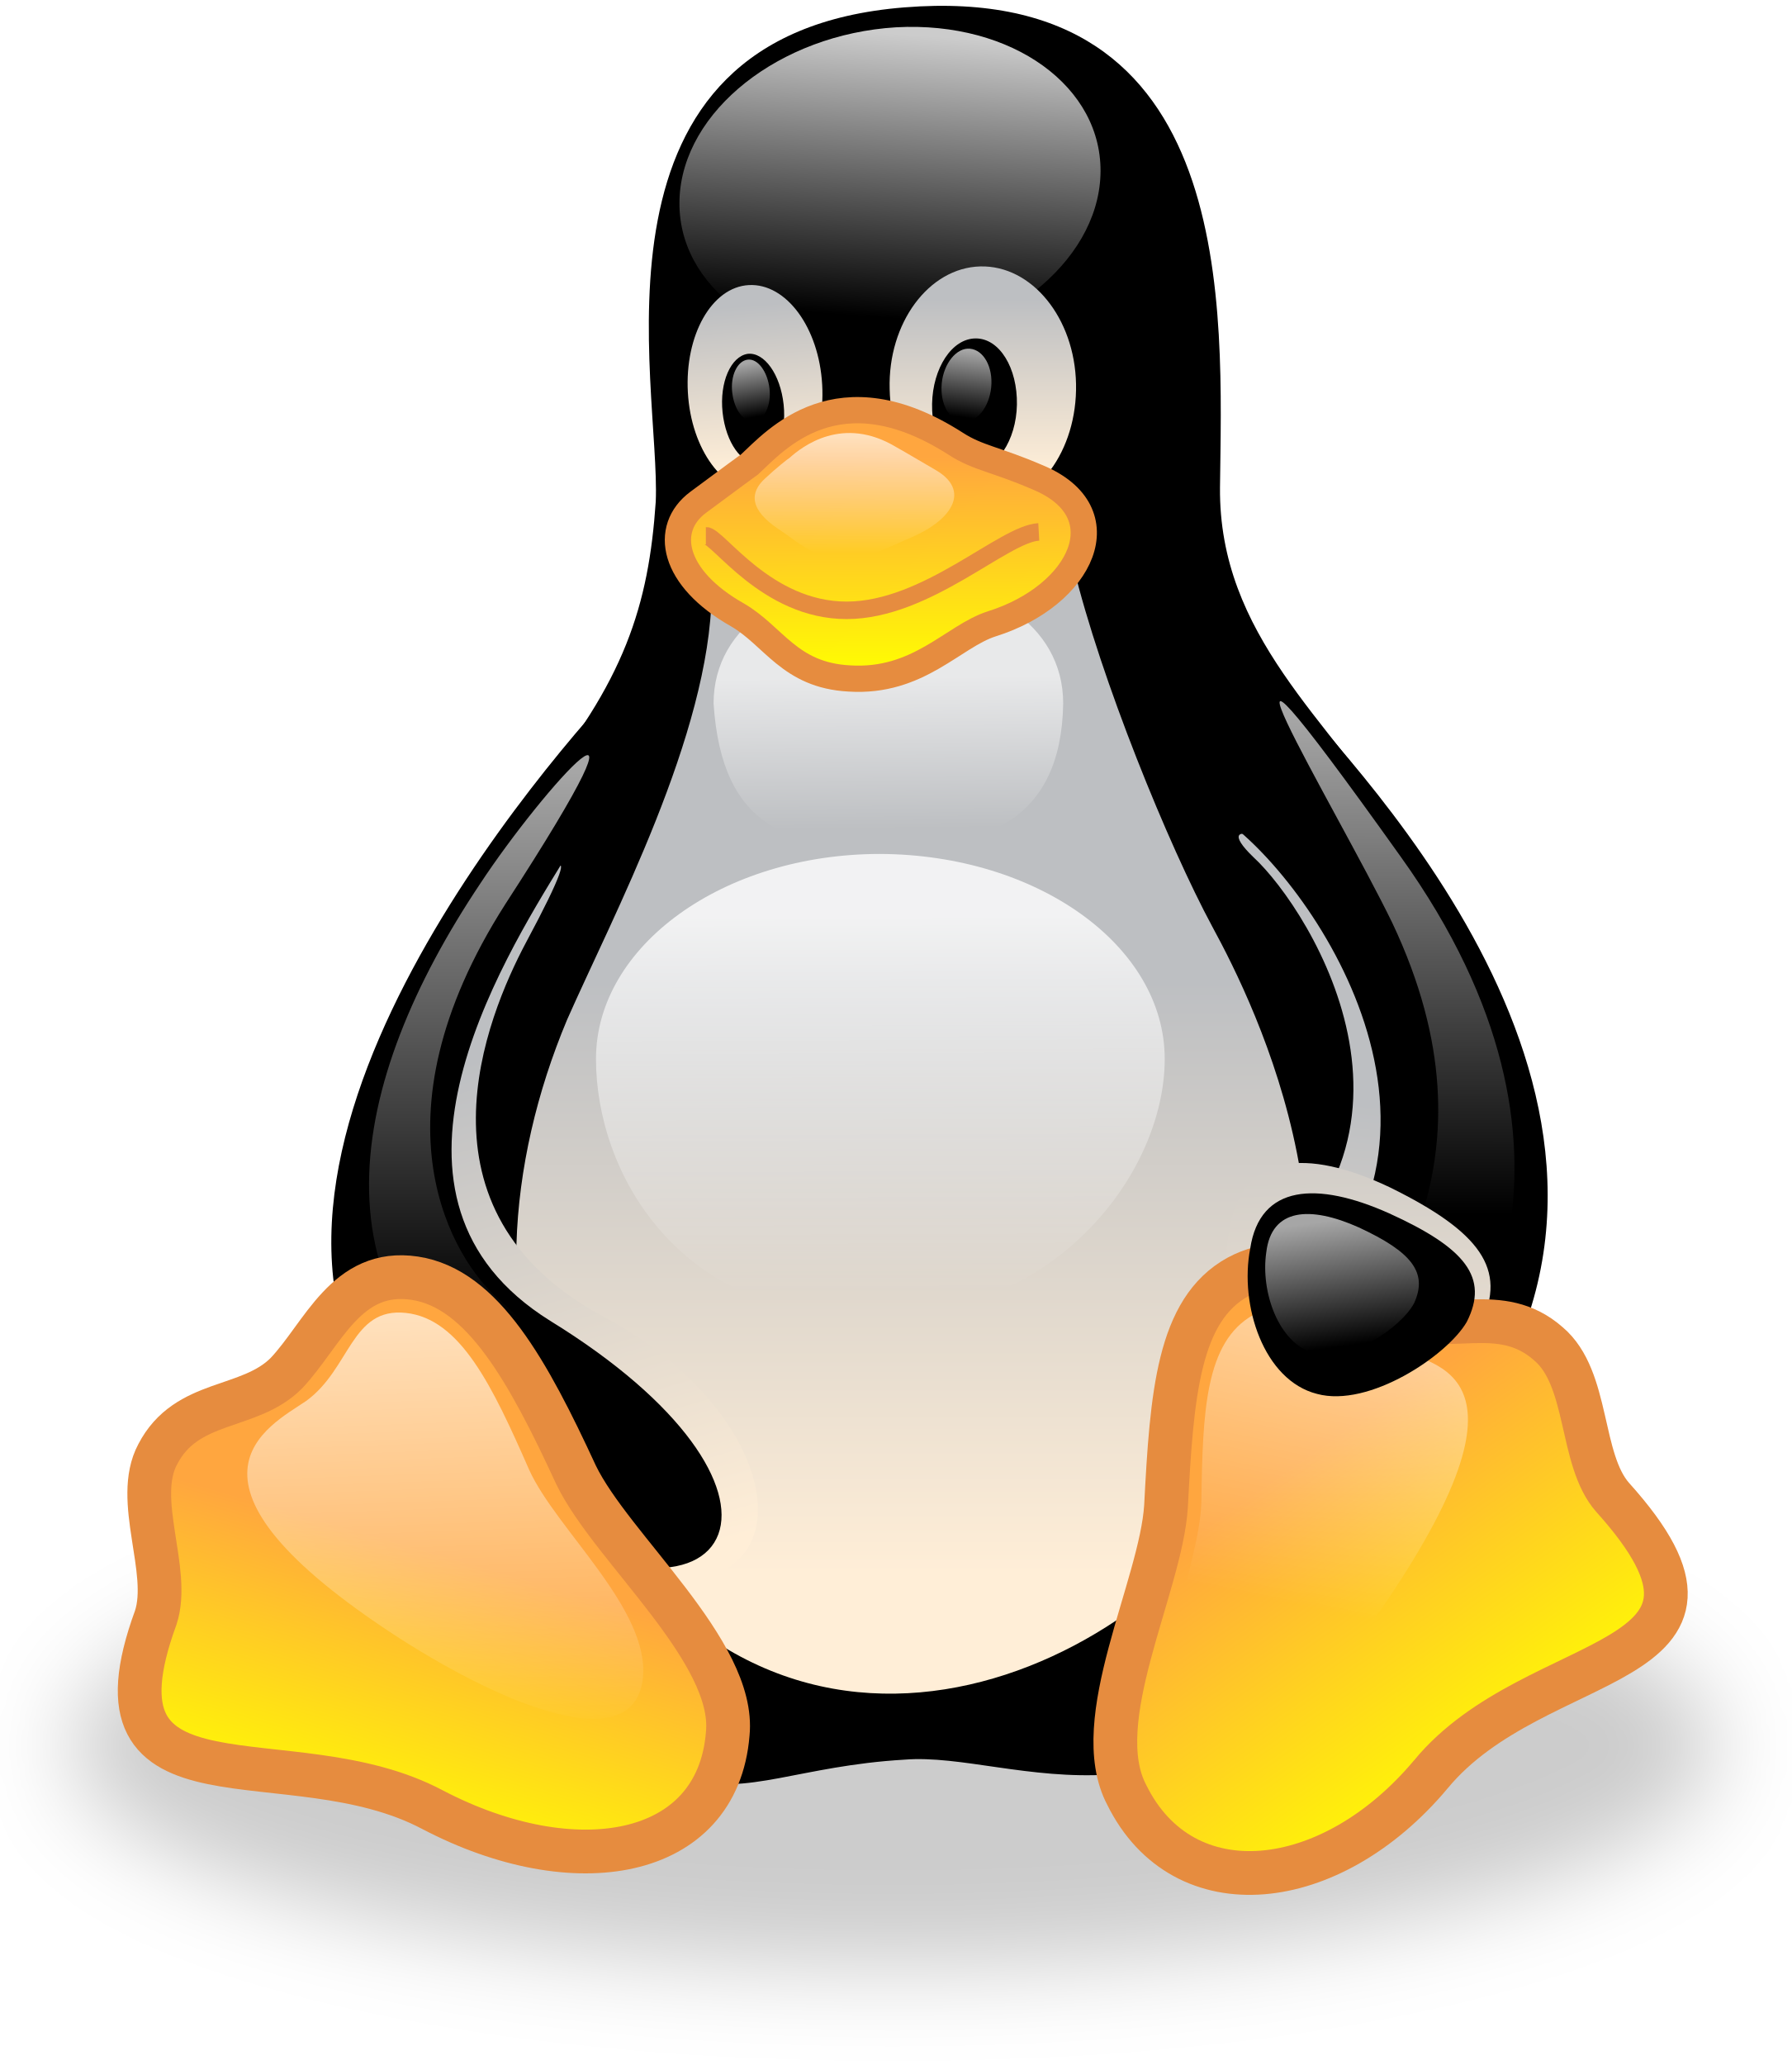
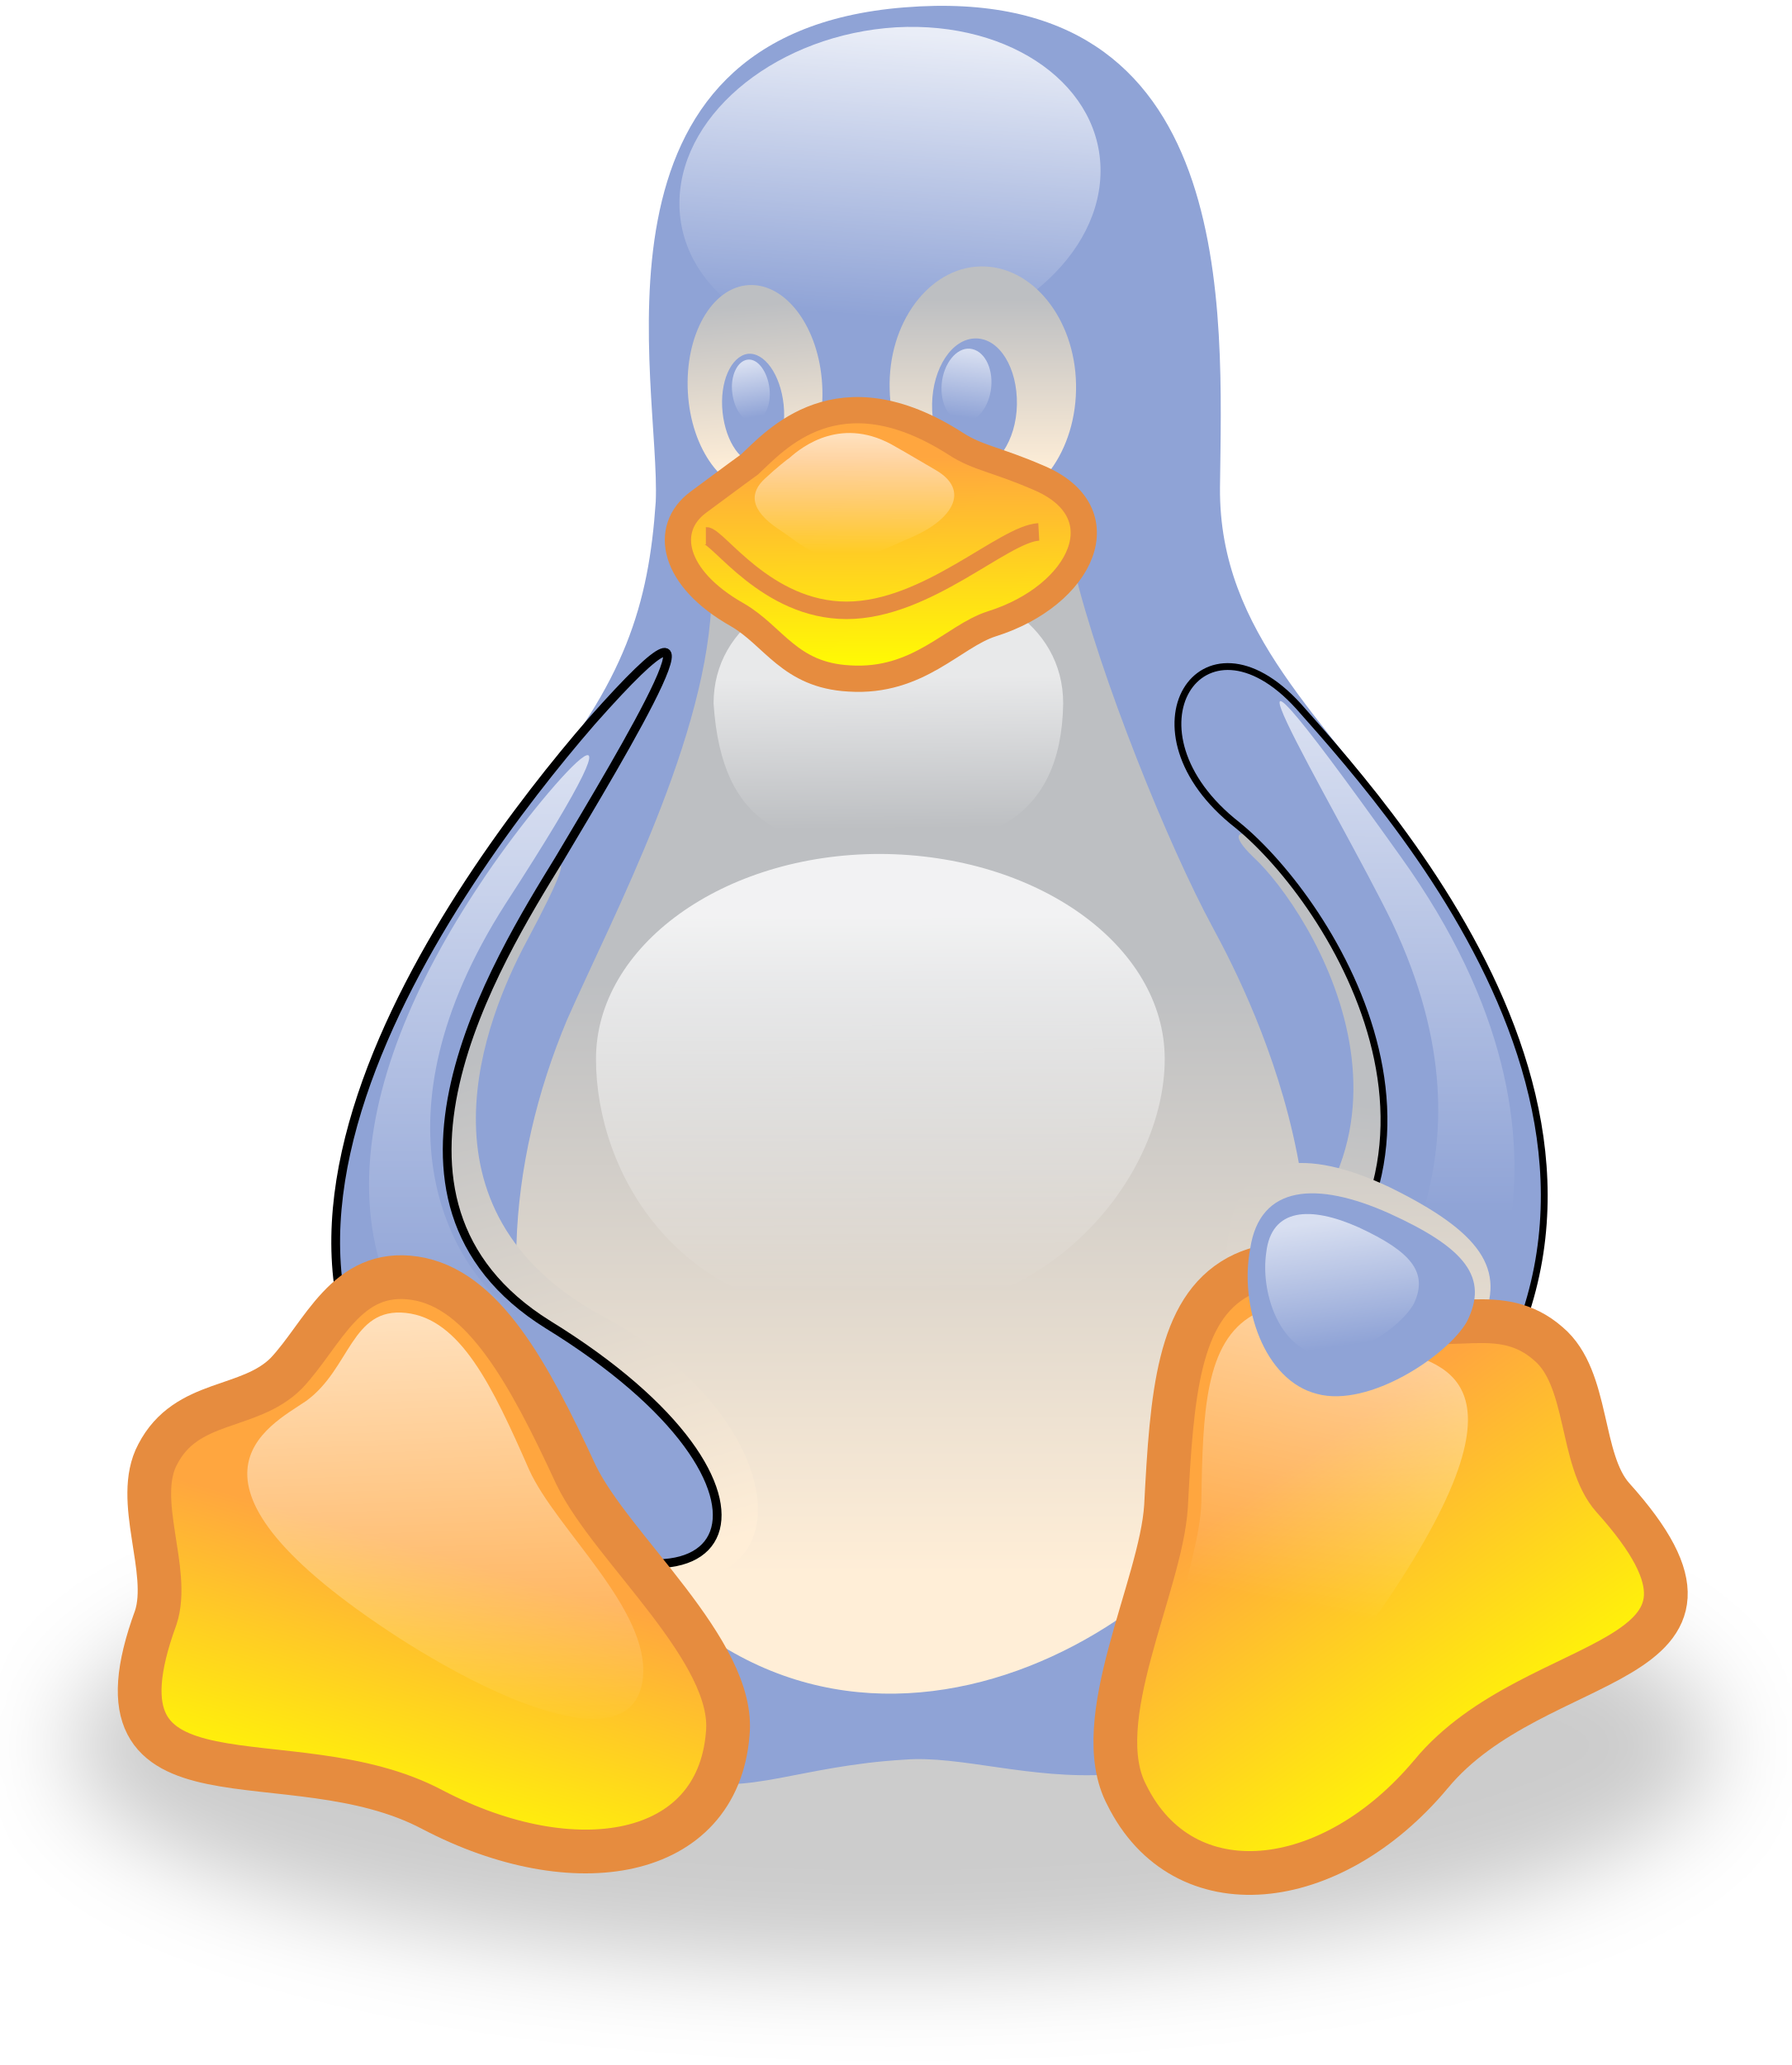
<svg xmlns="http://www.w3.org/2000/svg" viewBox="0 0 256 295">
  <defs>
    <linearGradient id="logosLinuxTux0" x1="48.548%" x2="51.047%" y1="115.276%" y2="41.364%">
      <stop offset="0%" stop-color="#FFEED7" />
      <stop offset="100%" stop-color="#BDBFC2" />
    </linearGradient>
    <linearGradient id="logosLinuxTux1" x1="54.407%" x2="46.175%" y1="2.404%" y2="90.542%">
      <stop offset="0%" stop-color="#FFF" stop-opacity=".8" />
      <stop offset="100%" stop-color="#FFF" stop-opacity="0" />
    </linearGradient>
    <linearGradient id="logosLinuxTux2" x1="51.86%" x2="47.947%" y1="88.248%" y2="9.748%">
      <stop offset="0%" stop-color="#FFEED7" />
      <stop offset="100%" stop-color="#BDBFC2" />
    </linearGradient>
    <linearGradient id="logosLinuxTux3" x1="49.925%" x2="49.924%" y1="85.49%" y2="13.811%">
      <stop offset="0%" stop-color="#FFEED7" />
      <stop offset="100%" stop-color="#BDBFC2" />
    </linearGradient>
    <linearGradient id="logosLinuxTux4" x1="53.901%" x2="45.956%" y1="3.102%" y2="93.895%">
      <stop offset="0%" stop-color="#FFF" stop-opacity=".65" />
      <stop offset="100%" stop-color="#FFF" stop-opacity="0" />
    </linearGradient>
    <linearGradient id="logosLinuxTux5" x1="45.593%" x2="54.811%" y1="5.475%" y2="93.524%">
      <stop offset="0%" stop-color="#FFF" stop-opacity=".65" />
      <stop offset="100%" stop-color="#FFF" stop-opacity="0" />
    </linearGradient>
    <linearGradient id="logosLinuxTux6" x1="49.984%" x2="49.984%" y1="89.845%" y2="40.632%">
      <stop offset="0%" stop-color="#FFEED7" />
      <stop offset="100%" stop-color="#BDBFC2" />
    </linearGradient>
    <linearGradient id="logosLinuxTux7" x1="53.505%" x2="42.746%" y1="99.975%" y2="23.545%">
      <stop offset="0%" stop-color="#FFEED7" />
      <stop offset="100%" stop-color="#BDBFC2" />
    </linearGradient>
    <linearGradient id="logosLinuxTux8" x1="49.841%" x2="50.241%" y1="13.229%" y2="94.673%">
      <stop offset="0%" stop-color="#FFF" stop-opacity=".8" />
      <stop offset="100%" stop-color="#FFF" stop-opacity="0" />
    </linearGradient>
    <linearGradient id="logosLinuxTux9" x1="49.927%" x2="50.727%" y1="37.327%" y2="92.782%">
      <stop offset="0%" stop-color="#FFF" stop-opacity=".65" />
      <stop offset="100%" stop-color="#FFF" stop-opacity="0" />
    </linearGradient>
    <linearGradient id="logosLinuxTuxa" x1="49.876%" x2="49.876%" y1="2.299%" y2="81.204%">
      <stop offset="0%" stop-color="#FFF" stop-opacity=".65" />
      <stop offset="100%" stop-color="#FFF" stop-opacity="0" />
    </linearGradient>
    <linearGradient id="logosLinuxTuxb" x1="49.833%" x2="49.824%" y1="2.272%" y2="71.799%">
      <stop offset="0%" stop-color="#FFF" stop-opacity=".65" />
      <stop offset="100%" stop-color="#FFF" stop-opacity="0" />
    </linearGradient>
    <linearGradient id="logosLinuxTuxc" x1="53.467%" x2="38.949%" y1="48.921%" y2="98.1%">
      <stop offset="0%" stop-color="#FFA63F" />
      <stop offset="100%" stop-color="#FF0" />
    </linearGradient>
    <linearGradient id="logosLinuxTuxd" x1="52.373%" x2="47.579%" y1="143.009%" y2="-64.622%">
      <stop offset="0%" stop-color="#FFEED7" />
      <stop offset="100%" stop-color="#BDBFC2" />
    </linearGradient>
    <linearGradient id="logosLinuxTuxe" x1="30.581%" x2="65.887%" y1="34.024%" y2="89.175%">
      <stop offset="0%" stop-color="#FFA63F" />
      <stop offset="100%" stop-color="#FF0" />
    </linearGradient>
    <linearGradient id="logosLinuxTuxf" x1="59.572%" x2="48.361%" y1="-17.216%" y2="66.118%">
      <stop offset="0%" stop-color="#FFF" stop-opacity=".65" />
      <stop offset="100%" stop-color="#FFF" stop-opacity="0" />
    </linearGradient>
    <linearGradient id="logosLinuxTuxg" x1="47.769%" x2="51.373%" y1="1.565%" y2="104.313%">
      <stop offset="0%" stop-color="#FFF" stop-opacity=".65" />
      <stop offset="100%" stop-color="#FFF" stop-opacity="0" />
    </linearGradient>
    <linearGradient id="logosLinuxTuxh" x1="43.55%" x2="57.114%" y1="4.533%" y2="92.827%">
      <stop offset="0%" stop-color="#FFF" stop-opacity=".65" />
      <stop offset="100%" stop-color="#FFF" stop-opacity="0" />
    </linearGradient>
    <linearGradient id="logosLinuxTuxi" x1="49.733%" x2="50.558%" y1="17.609%" y2="99.385%">
      <stop offset="0%" stop-color="#FFA63F" />
      <stop offset="100%" stop-color="#FF0" />
    </linearGradient>
    <linearGradient id="logosLinuxTuxj" x1="50.17%" x2="49.68%" y1="2.89%" y2="94.17%">
      <stop offset="0%" stop-color="#FFF" stop-opacity=".65" />
      <stop offset="100%" stop-color="#FFF" stop-opacity="0" />
    </linearGradient>
    <filter id="logosLinuxTuxk" width="200%" height="200%" x="-50%" y="-50%" filterUnits="objectBoundingBox">
      <feOffset in="SourceAlpha" result="shadowOffsetOuter1" />
      <feGaussianBlur in="shadowOffsetOuter1" result="shadowBlurOuter1" stdDeviation="6.5" />
    </filter>
  </defs>
  <g fill="none">
-     <path fill="#000" fill-opacity=".2" d="M235.125 249.359c0 17.355-52.617 31.497-117.54 31.497S.044 266.806.044 249.359c0-17.356 52.618-31.498 117.54-31.498c64.924 0 117.45 14.142 117.541 31.498" filter="url(#logosLinuxTuxk)" transform="translate(10)" />
-     <path fill="#000" d="M63.213 215.474c-11.387-16.346-13.591-69.606 12.947-102.39C89.292 97.383 92.69 86.455 93.7 71.67c.734-16.805-11.846-66.851 35.537-70.616c48.027-3.857 45.364 43.526 45.088 68.596c-.183 21.12 15.52 33.15 26.355 49.68c19.927 30.303 18.274 82.461-3.765 110.745c-27.916 35.354-51.791 20.018-67.678 21.304c-29.752 1.745-30.762 17.54-66.024-35.905" />
+     <path fill="#8fa3d6" fill-opacity=".2" d="M235.125 249.359c0 17.355-52.617 31.497-117.54 31.497S.044 266.806.044 249.359c0-17.356 52.618-31.498 117.54-31.498c64.924 0 117.45 14.142 117.541 31.498" filter="url(#logosLinuxTuxk)" transform="translate(10)" />
+     <path fill="#8fa3d6" d="M63.213 215.474c-11.387-16.346-13.591-69.606 12.947-102.39C89.292 97.383 92.69 86.455 93.7 71.67c.734-16.805-11.846-66.851 35.537-70.616c48.027-3.857 45.364 43.526 45.088 68.596c-.183 21.12 15.52 33.15 26.355 49.68c19.927 30.303 18.274 82.461-3.765 110.745c-27.916 35.354-51.791 20.018-67.678 21.304c-29.752 1.745-30.762 17.54-66.024-35.905" />
    <path fill="url(#logosLinuxTux0)" d="M169.1 122.451c8.265 7.622 29.661 41.69-4.224 62.995c-11.937 7.438 10.653 35.721 21.488 22.039c19.193-24.61 6.98-63.913-4.591-77.963c-7.714-9.917-19.651-13.774-12.672-7.07" transform="translate(10)" />
-     <path fill="#000" stroke="#000" stroke-width=".977" d="M176.805 117.86c13.59 11.02 38.292 49.587 2.204 74.748c-11.846 7.806 10.468 32.508 23.049 19.927c43.618-43.894-1.102-94.308-16.53-111.664c-13.774-15.151-25.987 3.49-8.723 16.989Z" />
+     <path fill="#8fa3d6" stroke="#000" stroke-width=".977" d="M176.805 117.86c13.59 11.02 38.292 49.587 2.204 74.748c-11.846 7.806 10.468 32.508 23.049 19.927c43.618-43.894-1.102-94.308-16.53-111.664c-13.774-15.151-25.987 3.49-8.723 16.989Z" />
    <path fill="url(#logosLinuxTux1)" d="M147.245 25.02c-.459 12.581-14.325 23.51-30.946 24.52S86.639 41 87.097 28.418c.46-12.581 14.326-23.509 30.947-24.519c16.62-.918 29.66 8.54 29.201 21.12" transform="translate(10)" />
    <path fill="url(#logosLinuxTux2)" d="M107.483 54.957c.46 8.173-3.397 15.06-8.723 15.335s-10.01-6.06-10.47-14.232S91.688 41 97.014 40.725s10.01 6.06 10.468 14.233" transform="translate(10)" />
    <path fill="url(#logosLinuxTux3)" d="M117.125 55.6c.184 9.458 6.337 16.988 13.683 16.805c7.346-.184 13.131-7.99 12.948-17.54c-.184-9.458-6.336-16.988-13.683-16.804c-7.346.183-13.223 8.08-12.948 17.539" transform="translate(10)" />
-     <path fill="#000" d="M133.186 57.712c-.092 5.234 2.48 9.458 5.877 9.458c3.306 0 6.153-4.224 6.245-9.366c.091-5.234-2.48-9.459-5.878-9.459c-3.397 0-6.152 4.225-6.244 9.367m-21.212.092c.459 4.316-1.194 7.989-3.582 8.356c-2.387.276-4.683-2.938-5.142-7.254s1.194-7.99 3.581-8.357c2.388-.275 4.684 2.939 5.143 7.255" />
+     <path fill="#8fa3d6" d="M133.186 57.712c-.092 5.234 2.48 9.458 5.877 9.458c3.306 0 6.153-4.224 6.245-9.366c.091-5.234-2.48-9.459-5.878-9.459c-3.397 0-6.152 4.225-6.244 9.367m-21.212.092c.459 4.316-1.194 7.989-3.582 8.356c-2.387.276-4.683-2.938-5.142-7.254s1.194-7.99 3.581-8.357c2.388-.275 4.684 2.939 5.143 7.255" />
    <path fill="url(#logosLinuxTux4)" d="M124.564 54.773c-.276 2.939 1.102 5.326 3.03 5.51s3.765-2.112 4.04-4.959c.276-2.938-1.102-5.326-3.03-5.51c-1.928-.183-3.765 2.113-4.04 4.96" transform="translate(10)" />
    <path fill="url(#logosLinuxTux5)" d="M99.953 55.508c.276 2.388-.734 4.5-2.203 4.683c-1.47.184-2.847-1.653-3.123-4.132c-.275-2.388.735-4.5 2.204-4.683c1.47-.184 2.847 1.744 3.122 4.132" transform="translate(10)" />
    <path fill="url(#logosLinuxTux6)" d="M71.027 145.684c6.52-14.785 20.386-40.772 20.662-60.883c0-15.978 47.843-19.835 51.7-3.856c3.856 15.978 13.59 39.853 19.834 51.424c6.245 11.478 24.335 48.118 5.051 80.074c-17.356 28.284-69.973 50.69-98.073-3.856c-9.55-18.917-7.806-42.333.826-62.903" transform="translate(10)" />
    <path fill="url(#logosLinuxTux7)" d="M65.15 134.664c-5.601 10.56-17.172 38.293 11.112 53.445c30.395 16.162 30.303 49.312-6.245 33.517c-33.425-14.233-18.641-71.902-9.274-85.676c6.06-9.642 15.243-21.488 4.407-1.286" transform="translate(10)" />
-     <path fill="#000" stroke="#000" stroke-width="1.25" d="M79.925 122.727c-8.907 14.509-30.211 48.669-1.652 66.484c38.384 23.6 27.548 47.108-7.53 25.895c-49.404-29.568-5.97-89.257 13.774-112.03c22.59-25.529 4.316 4.683-4.592 19.65Z" />
+     <path fill="#8fa3d6" stroke="#000" stroke-width="1.25" d="M79.925 122.727c-8.907 14.509-30.211 48.669-1.652 66.484c38.384 23.6 27.548 47.108-7.53 25.895c-49.404-29.568-5.97-89.257 13.774-112.03c22.59-25.529 4.316 4.683-4.592 19.65Z" />
    <path fill="url(#logosLinuxTux8)" d="M156.428 151.285c0 16.162-15.519 37.1-42.15 36.916c-27.456.183-39.118-20.754-39.118-36.916s18.182-29.293 40.588-29.293c22.498.092 40.68 13.132 40.68 29.293" transform="translate(10)" />
    <path fill="url(#logosLinuxTux9)" d="M141.92 100.504c-.276 16.713-11.204 20.662-24.978 20.662s-23.784-2.48-24.978-20.662c0-11.387 11.203-17.998 24.978-17.998c13.774-.092 24.977 6.52 24.977 17.998" transform="translate(10)" />
    <path fill="url(#logosLinuxTuxa)" d="M58.63 126.216c9-13.682 28.008-34.711 3.582 2.939c-19.835 31.038-7.346 50.965-.918 56.474c18.549 16.53 17.814 27.64 3.214 18.917c-31.314-18.641-24.794-50.047-5.878-78.33" transform="translate(10)" />
    <path fill="url(#logosLinuxTuxb)" d="M188.936 131.818c-7.806-16.07-32.6-56.842 1.193-9.459c30.763 42.884 9.183 72.729 5.326 75.667c-3.856 2.939-16.804 8.908-13.04-1.469c3.858-10.377 22.958-30.028 6.52-64.74" transform="translate(10)" />
    <path fill="url(#logosLinuxTuxc)" stroke="#E68C3F" stroke-width="6.25" d="M51.835 258.542c-20.57-10.928-50.414 2.112-39.578-27.457c2.204-6.704-3.214-16.805.275-23.325c4.133-7.989 13.04-6.244 18.366-11.57c5.234-5.51 8.54-15.06 18.366-13.59c9.734 1.468 16.254 13.406 23.049 28.099c5.05 10.468 22.865 25.253 21.672 37.007c-1.47 17.998-21.948 21.396-42.15 10.836Z" transform="translate(10)" />
    <path fill="url(#logosLinuxTuxd)" d="M201.608 189.119c-3.122 5.877-16.162 15.335-24.886 12.856c-8.815-2.388-12.856-15.795-11.111-25.988c1.653-11.386 11.111-12.03 23.05-6.336c12.855 6.336 16.712 11.662 12.947 19.468" transform="translate(10)" />
    <path fill="url(#logosLinuxTuxe)" stroke="#E68C3F" stroke-width="6.251" d="M194.445 253.49c15.06-18.273 48.578-14.508 25.988-39.577c-4.775-5.418-3.306-16.989-9.183-21.947c-6.887-6.061-14.509-1.102-21.488-4.224c-6.979-3.398-14.325-9.918-22.865-5.327c-8.54 4.684-9.459 16.805-10.285 32.783c-.735 11.479-11.203 30.671-5.602 41.231c8.081 16.346 29.11 14.142 43.435-2.938Z" transform="translate(10)" />
    <path fill="url(#logosLinuxTuxf)" d="M187.925 229.064c23.325-34.435 5.97-34.16.092-36.823c-5.877-2.755-12.03-8.173-18.916-4.408c-6.888 3.857-7.255 13.775-7.439 26.814c-.275 9.367-8.08 25.07-3.397 33.793c5.693 10.193 19.467-4.591 29.66-19.376" transform="translate(10)" />
    <path fill="url(#logosLinuxTuxg)" d="M47.06 234.023c-34.895-22.59-18.55-30.303-13.315-33.885c6.336-4.591 6.428-13.407 14.233-12.58c7.806.826 12.397 10.468 17.631 22.406c3.857 8.54 17.264 19.927 16.254 29.753c-1.285 11.57-19.743 3.948-34.803-5.694" transform="translate(10)" />
-     <path fill="#000" d="M209.588 188.843c-2.755 4.776-13.958 12.306-21.396 10.285c-7.622-1.928-11.112-12.672-9.55-20.753c1.377-9.183 9.55-9.642 19.834-5.05c10.928 4.958 14.326 9.182 11.112 15.518" />
+     <path fill="#8fa3d6" d="M209.588 188.843c-2.755 4.776-13.958 12.306-21.396 10.285c-7.622-1.928-11.112-12.672-9.55-20.753c1.377-9.183 9.55-9.642 19.834-5.05c10.928 4.958 14.326 9.182 11.112 15.518" />
    <path fill="url(#logosLinuxTuxh)" d="M192.058 186.18c-1.745 3.306-9.091 8.54-14.234 7.163c-5.142-1.377-7.713-8.815-6.887-14.417c.735-6.336 6.244-6.704 13.223-3.581c7.53 3.49 9.918 6.428 7.898 10.835" transform="translate(10)" />
    <path fill="url(#logosLinuxTuxi)" stroke="#E68C3F" stroke-width="3.75" d="M97.107 66.344c3.673-3.398 12.58-13.774 29.477-2.939c3.122 2.02 5.693 2.204 11.662 4.775c12.03 4.96 6.336 16.897-6.52 20.937c-5.51 1.745-10.468 8.449-20.386 7.806c-8.54-.46-10.744-6.06-15.978-9.091c-9.275-5.234-10.652-12.305-5.602-16.07c5.051-3.765 6.98-5.143 7.347-5.418Z" transform="translate(10)" />
    <path stroke="#E68C3F" stroke-width="2.5" d="M148.43 75.986c-5.05.275-15.979 11.203-27.457 11.203s-18.366-10.652-20.11-10.652" />
    <path fill="url(#logosLinuxTuxj)" d="M102.8 65.426c1.837-1.653 7.622-6.153 15.244-1.562c1.653.919 3.306 1.929 5.693 3.306c4.867 2.847 2.48 6.98-3.398 9.55c-2.663 1.102-7.07 3.49-10.376 3.306c-3.673-.367-6.153-2.755-8.54-4.316c-4.5-2.938-4.224-5.418-2.112-7.346c1.56-1.47 3.305-2.847 3.49-2.938" transform="translate(10)" />
  </g>
</svg>
